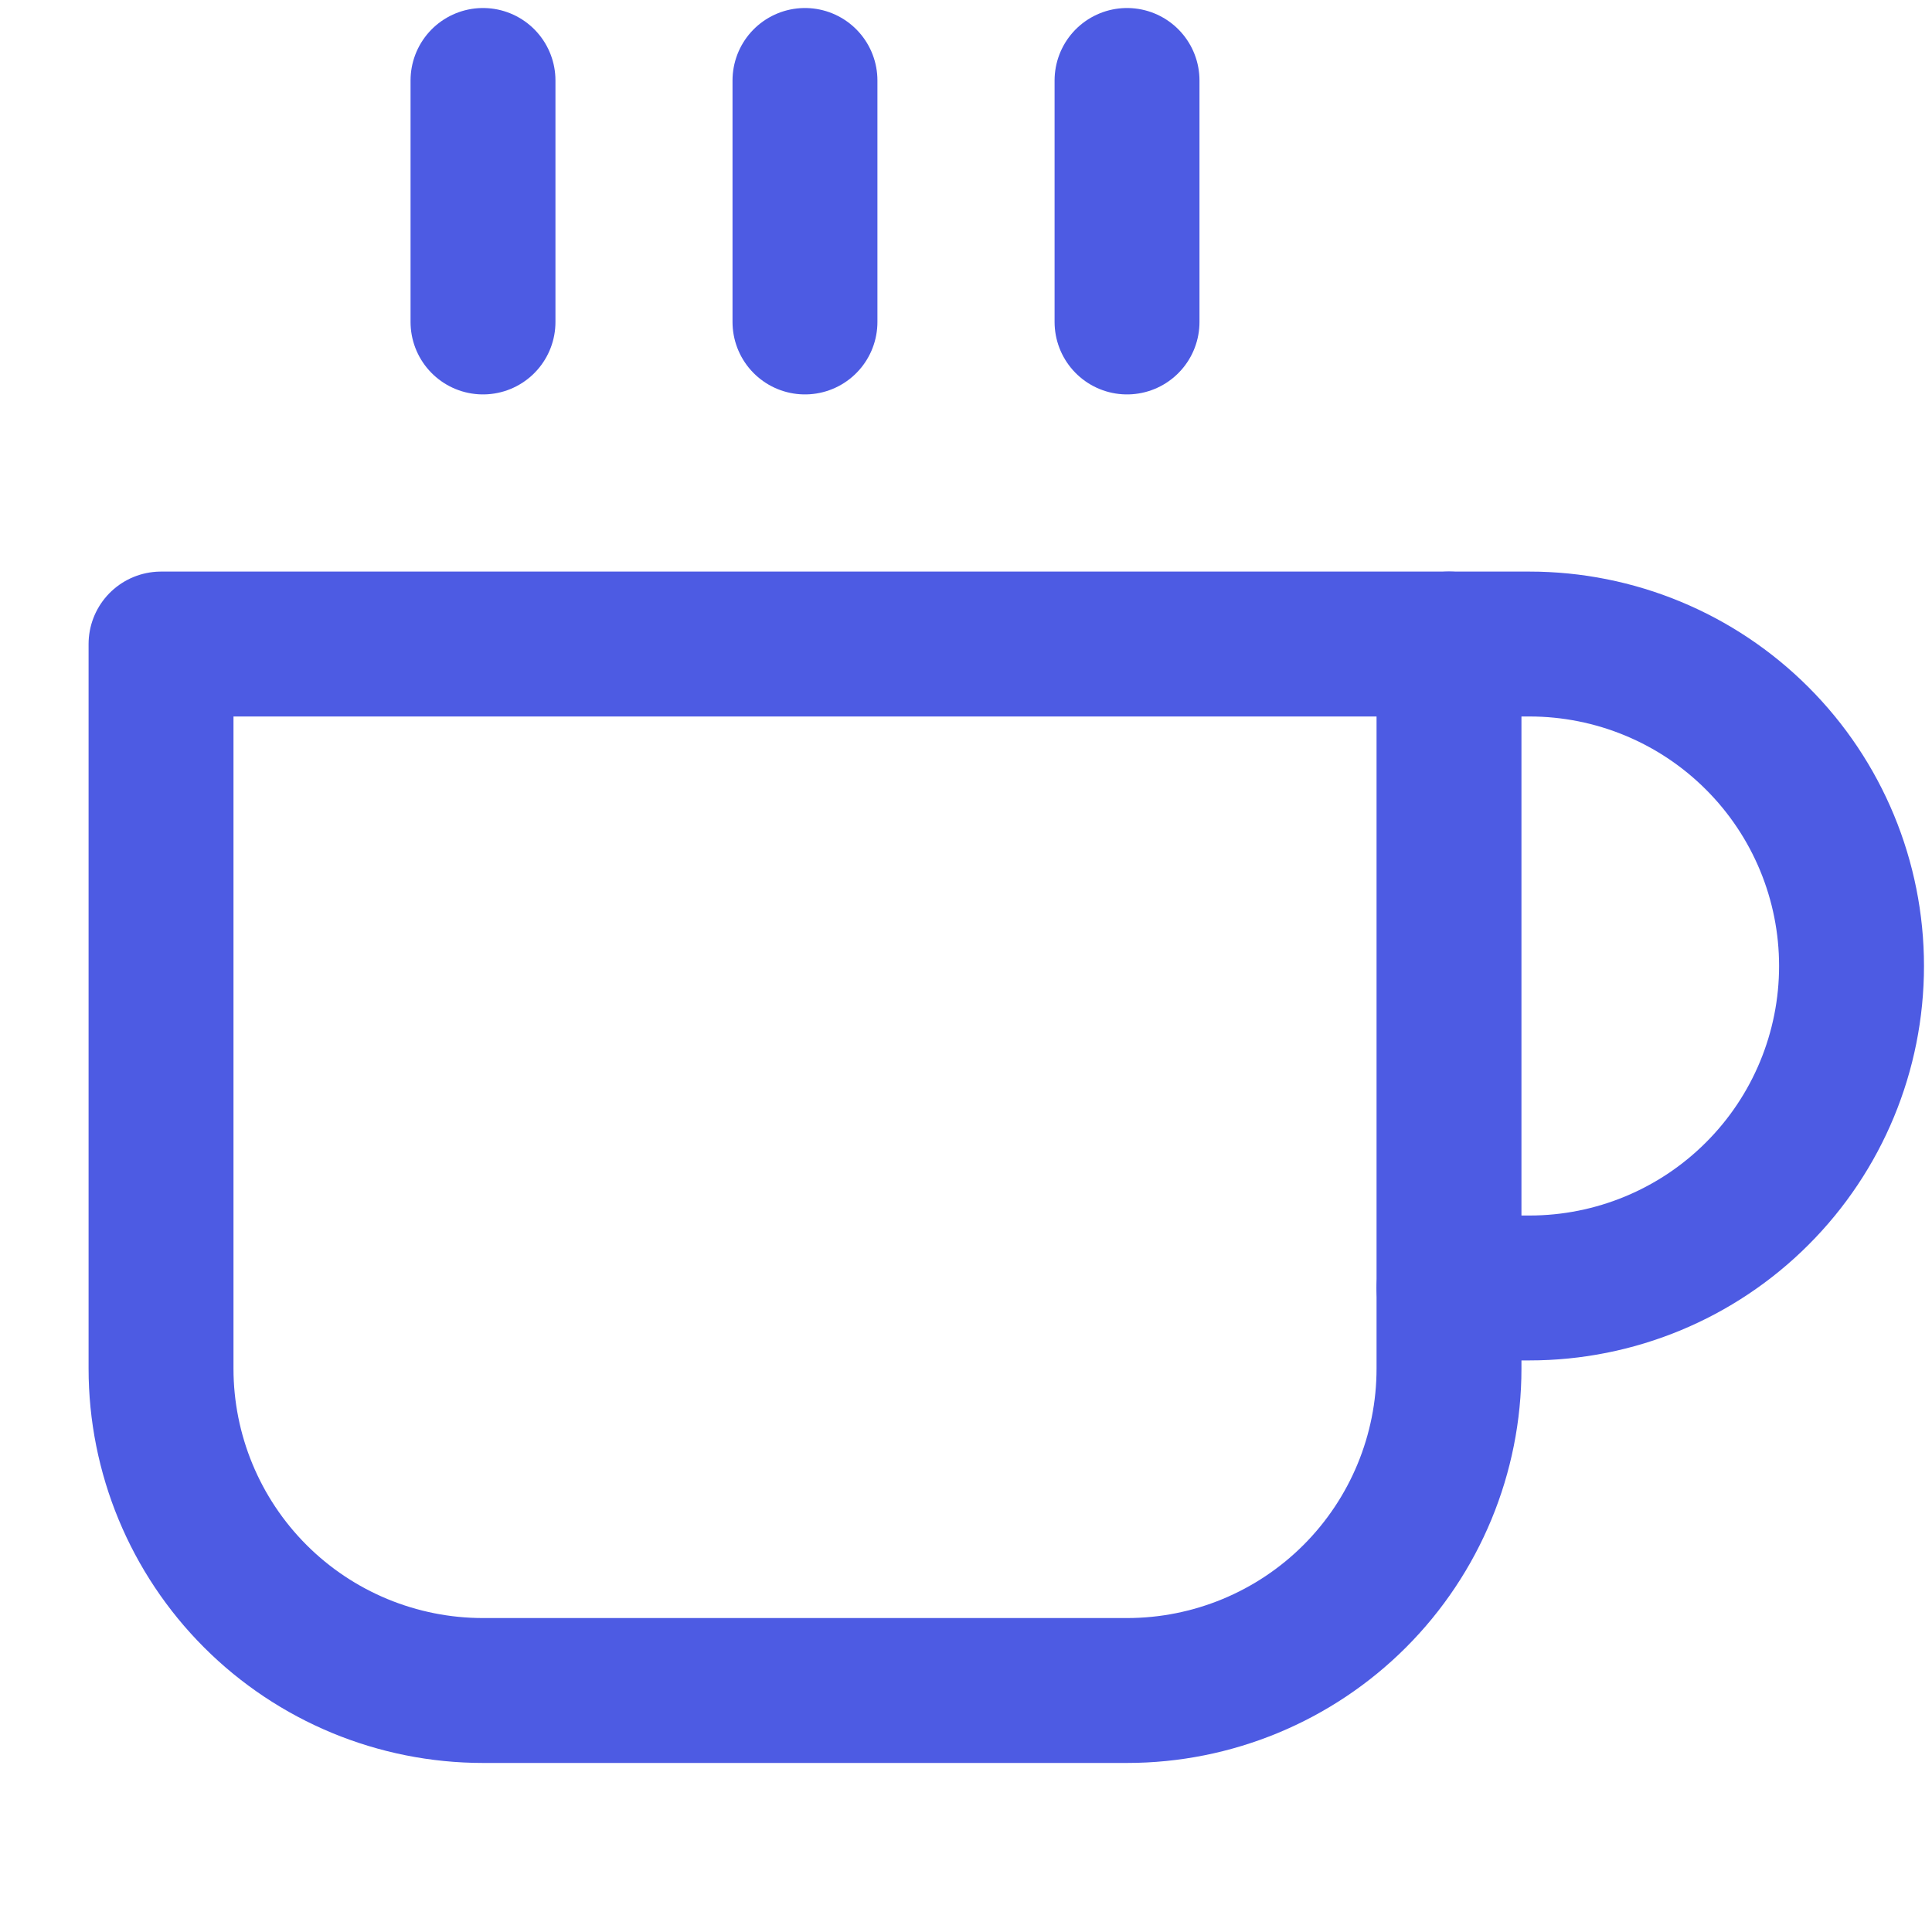
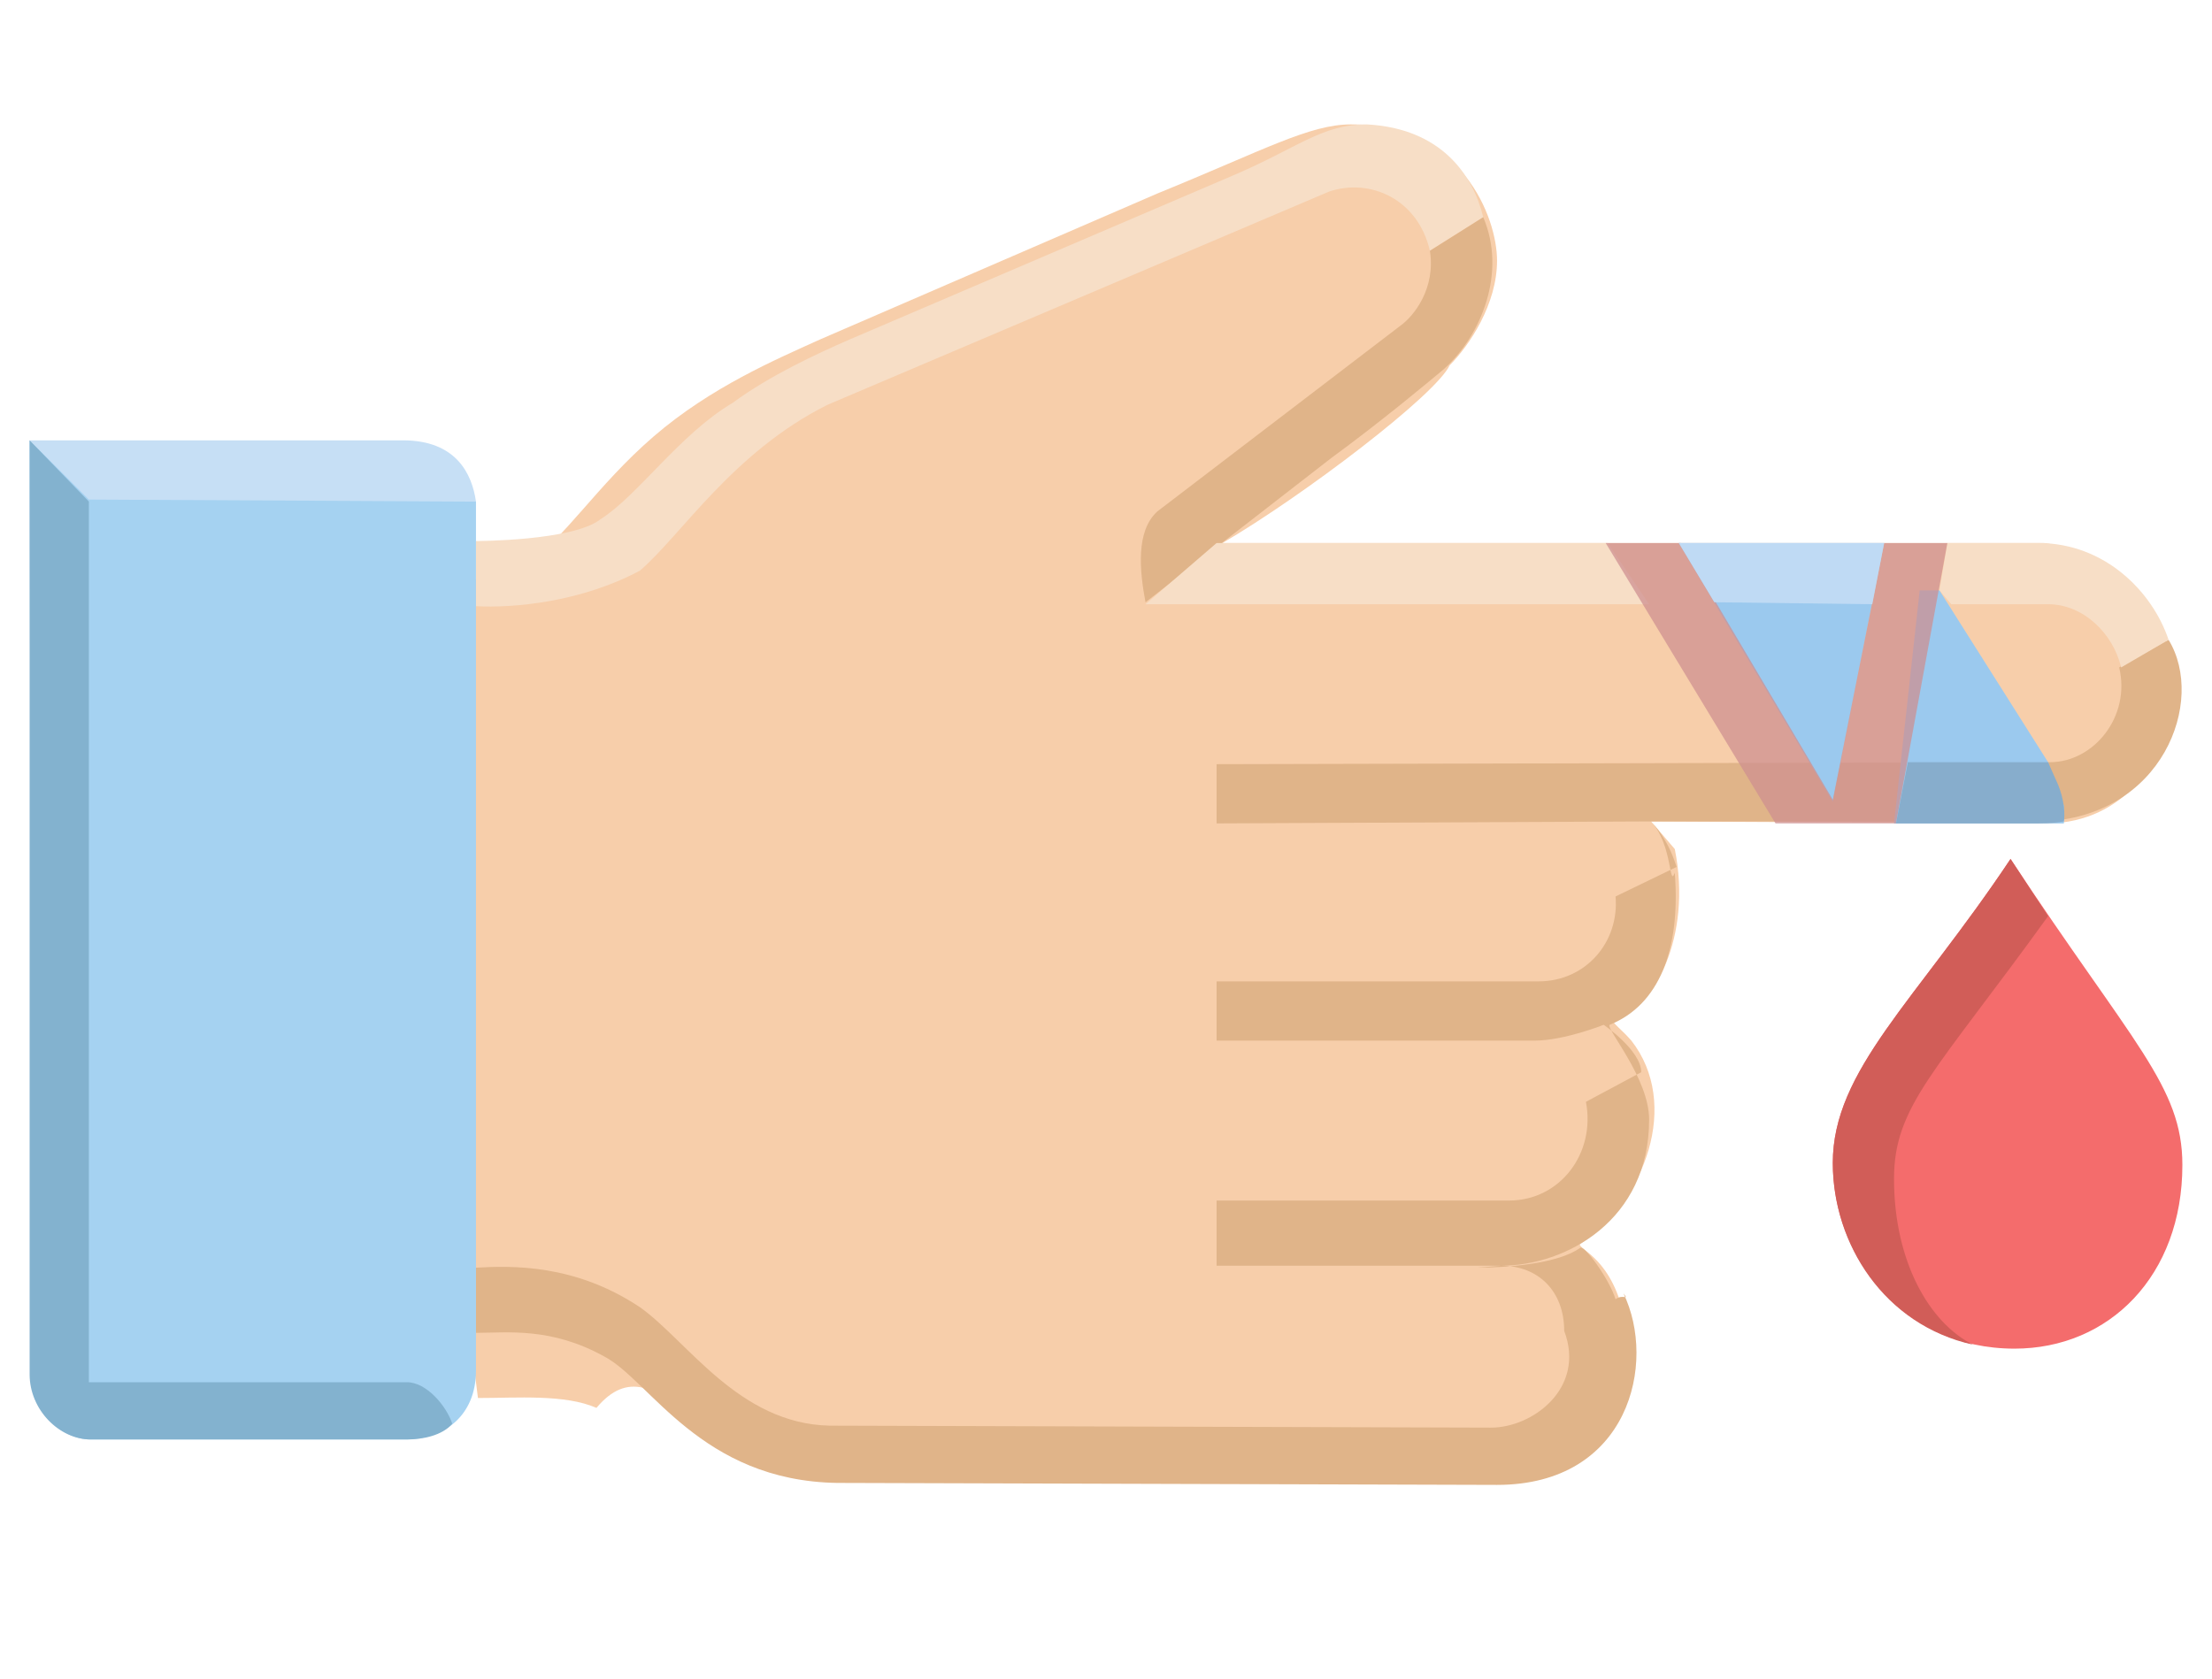
- <svg xmlns="http://www.w3.org/2000/svg" width="20" height="20" viewBox="0 0 20 20" fill="none">
-   <path d="M15 6.667H15.833C16.717 6.667 17.565 7.018 18.19 7.643C18.816 8.268 19.167 9.116 19.167 10C19.167 10.884 18.816 11.732 18.19 12.357C17.565 12.982 16.717 13.333 15.833 13.333H15" stroke="#4D5BE3" stroke-width="1.5" stroke-linecap="round" stroke-linejoin="round" />
-   <path d="M1.667 6.667H15V14.167C15 15.051 14.649 15.899 14.024 16.524C13.399 17.149 12.551 17.5 11.667 17.5H5C4.116 17.5 3.268 17.149 2.643 16.524C2.018 15.899 1.667 15.051 1.667 14.167V6.667Z" stroke="#4D5BE3" stroke-width="1.5" stroke-linecap="round" stroke-linejoin="round" />
-   <path d="M5 0.833V3.333" stroke="#4D5BE3" stroke-width="1.5" stroke-linecap="round" stroke-linejoin="round" />
-   <path d="M8.333 0.833V3.333" stroke="#4D5BE3" stroke-width="1.5" stroke-linecap="round" stroke-linejoin="round" />
-   <path d="M11.667 0.833V3.333" stroke="#4D5BE3" stroke-width="1.5" stroke-linecap="round" stroke-linejoin="round" />
+ <svg xmlns="http://www.w3.org/2000/svg" viewBox="0 0 112 85">
+   <style type="text/css">.cls-0 {fill:url(#SVGID_1_);}
+ .cls-1 {fill:#F7CEAA;}
+ .cls-2 {fill:#E0B489;}
+ .cls-3 {fill:#F7DEC6;}
+ .cls-4 {fill:#C6DFF5;}
+ .cls-5 {fill:#A5D2F1;}
+ .cls-6 {fill:#83B2CF;}
+ .cls-7 {fill:#DDDDDE;}
+ .cls-8 {fill:#F46C6C;}
+ .cls-9 {fill:#D15D58;}
+ .cls-10 {fill:#9BC9EE;}
+ .cls-11 {fill:#CE8F90;fill-opacity:0.73;}
+ .cls-12 {fill:#87ADCC;}
+ .cls-13 {fill:#BFDAF4;}</style>
+   <radialGradient id="SVGID_1_" cx="-232.6" cy="62.38" r="1" gradientTransform="matrix(48.22 0 0 6.621 11254 -309.5)" gradientUnits="userSpaceOnUse">
+     <stop stop-color="#ccc" offset="0" />
+     <stop stop-color="#fff" stop-opacity="0" offset="1" />
+   </radialGradient>
+   <path class="cls-0" d="m1 66h110v14.3h-110v-14.3z" />
+   <path class="cls-1" d="m103.5 27.5h-41.6c4.1-2.4 10.8-7.5 11.5-9 1-1 2.4-3.1 2.4-5.3s-1.8-6.9-7.4-6.9c-2.1 0-4.4 1.3-9.8 3.5l-17.1 7.4c-2.2 1-5.5 2.4-8.4 4.9s-4.6 5.3-6.3 6.3c-1.9 1-4.6 1.3-6.5 1.3h3.7v39.5l0.2 1.6c2 0 4.4-0.2 6 0.5 3.2-3.8 5.6 3.7 12.3 3.7h33.4c4.8 0 7-4.7 6.4-8s-2.4-3.7-2.3-4c3.3-2.2 5.1-7.1 2.6-10.3-0.6-0.7-1.3-1.1-0.7-1.1 1.8-0.6 3.8-4.1 2.9-8.6l-1.2-1.4 20.1 0.1c7.7-0.1 9.2-12.8-0.2-14.2z" />
+   <path class="cls-2" d="m109.8 32.4-2.5 1.4c0.6 2.5-1.3 4.8-3.5 4.8l-42.2 0.1v3l22-0.1c1.1 1.2 1.3 2.5 1.3 2.3l-3.1 1.5c0.2 2.3-1.5 4.3-3.9 4.3h-16.3v3h16.1c1.5 0 3.5-0.8 3.5-0.8s1.9 1.3 1.9 2.4l-2.8 1.5c0.5 2.6-1.3 5-3.9 5h-14.8v3.3h14.4c1.9 0 3.2 1.3 3.2 3.3l2.6-1.6c0.4-0.3 0.7 0.1 0.4-0.3 1.7 3.5 0.3 9.7-6.4 9.7l-33.4-0.1c-6.9-0.1-9.5-5.2-11.8-6.4-2.7-1.5-4.9-1.2-6.5-1.2v-3.3c1.8-0.1 5-0.2 8.3 2 2.4 1.7 5 5.9 9.6 6l33.5 0.1c2.1 0 4.8-2 3.7-4.9l2.6-1.6c-0.3-1-1.6-2.8-1.8-2.6-1.1 0.8-3.7 1-5.2 1l1.2-0.1c3.3 0 7.5-2.3 7.5-7.4 0-2.1-2.2-4.6-2-4.8 2.5-1 3.6-3.8 3.3-7.7-0.3 0.8-0.1-1.4-1.2-2.6h19.8c6.1-0.2 8.3-6.1 6.4-9.2z" />
+   <path class="cls-3" d="m24.1 27.4s4.9 0 6.3-1.1c1.9-1.2 4-4.3 6.7-5.9 1.9-1.4 4.3-2.5 5.9-3.2l19.4-8.3c3.3-1.4 4.5-2.6 6.8-2.6 3.8 0.2 5.4 2.6 5.9 4.7l-2.7 1.7c-0.6-2.6-3-3.7-5.1-3l-25.4 10.8c-4.8 2.4-7.4 6.6-9.5 8.4-3 1.6-6.4 1.9-8.3 1.8v-3.3z" />
+   <path class="cls-2" d="m58 30.5 9.4-7.3c2.6-1.9 5.1-4 5.7-4.5 1.9-1.7 3.2-4.9 2-7.7l-2.7 1.7c0.3 1.9-0.8 3.3-1.5 3.8l-12.3 9.4c-1.1 1-0.9 3-0.6 4.6z" />
+   <path class="cls-3" d="m58 30.6h25.5l-2.1-3.1h-19.8l-3.6 3.1zm40.6-3.1-0.4 2.4 0.6 0.7h4.9c1.8 0 3.3 1.5 3.7 3.2l2.4-1.4c-0.8-2.4-3.2-4.9-6.6-4.9h-4.6z" />
+   <path class="cls-4" d="m1.5 22.3 3 3.1h19.6c-0.2-1.4-1-3.1-3.7-3.1h-18.9z" />
+   <path class="cls-5" d="m1.5 22.3 0.1 47.4c0 1.6 1.4 3.2 3 3.2h15.9c2 0 3.6-1.2 3.6-3.5v-44l-19.6-0.1-3-3z" />
+   <path class="cls-6" d="m4.5 25.4-3-3.1v47.3c0 1.8 1.5 3.3 3.1 3.3h16c0.8 0 1.8-0.2 2.3-0.8-0.3-0.9-1.3-2.1-2.3-2.1h-16.1v-44.6z" />
+   <path class="cls-7" d="m59.5 35.5" />
+   <path class="cls-8" d="m101.8 43.5c-4.8 7.2-9 10.7-9 15.4s3.5 9.4 9.2 9.4c4.8 0 8.5-3.7 8.5-9.3 0-4-2.5-6.1-8.7-15.5z" />
+   <path class="cls-9" d="m95.9 59.7c0-3.7 2.1-5.4 7.8-13.3l-1.9-2.9c-4.8 7.2-9 10.7-9 15.4 0 4.1 2.6 8.2 7.1 9.2-2.2-1.1-4-4.2-4-8.4z" />
+   <polygon class="cls-10" points="85 27.5 95.4 27.5 92.8 40.6" />
+   <polyline class="cls-10" points="98.2 29.9 97.2 29.9 95.9 41.7 104.5 41.7 104.5 40.8 103.7 38.6" />
+   <polygon class="cls-11" points="81.3 27.5 89.9 41.7 96 41.7 98.6 27.5 95.4 27.5 92.8 40.5 85.1 27.5" />
+   <path class="cls-12" d="m103.7 38.6 0.4 0.9c0.3 0.6 0.5 1.5 0.4 2.1-0.5 0.1-1.3 0.1-1.6 0.1h-6.9l0.6-3.1h7.1z" />
+   <path class="cls-13" d="m86.8 30.5-1.8-3h10.4l-0.6 3.1-8-0.1z" />
</svg>
